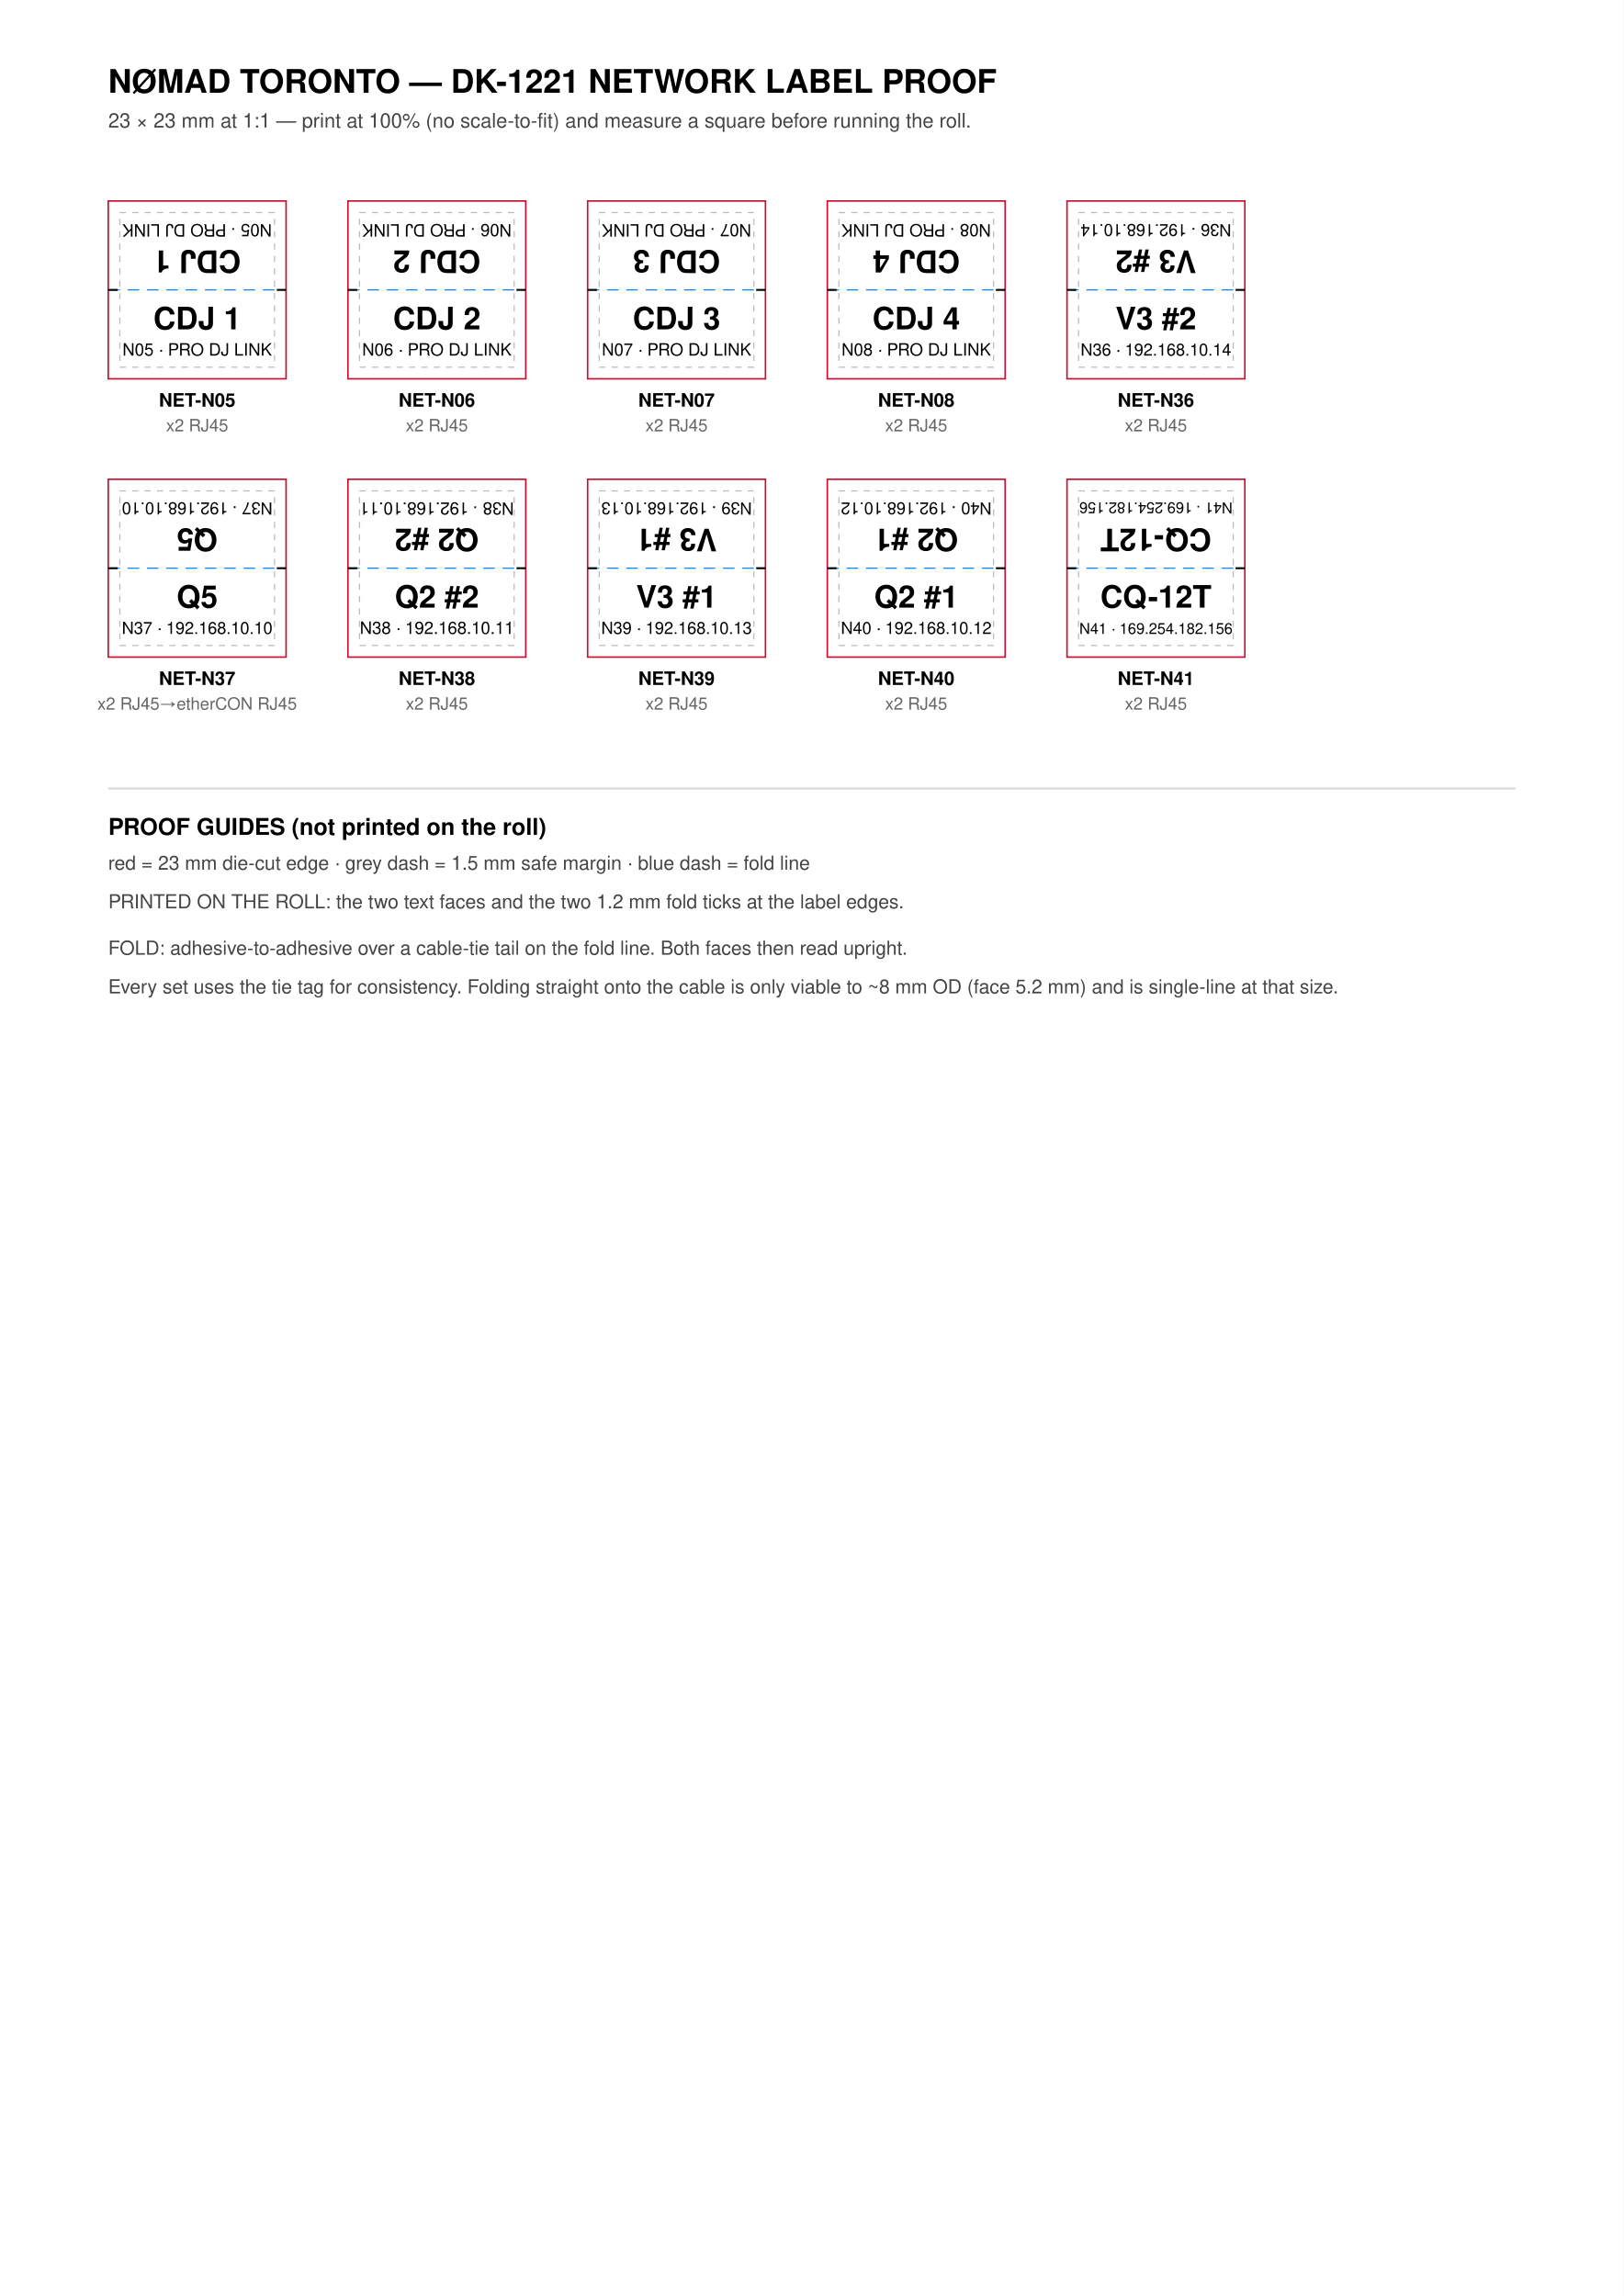
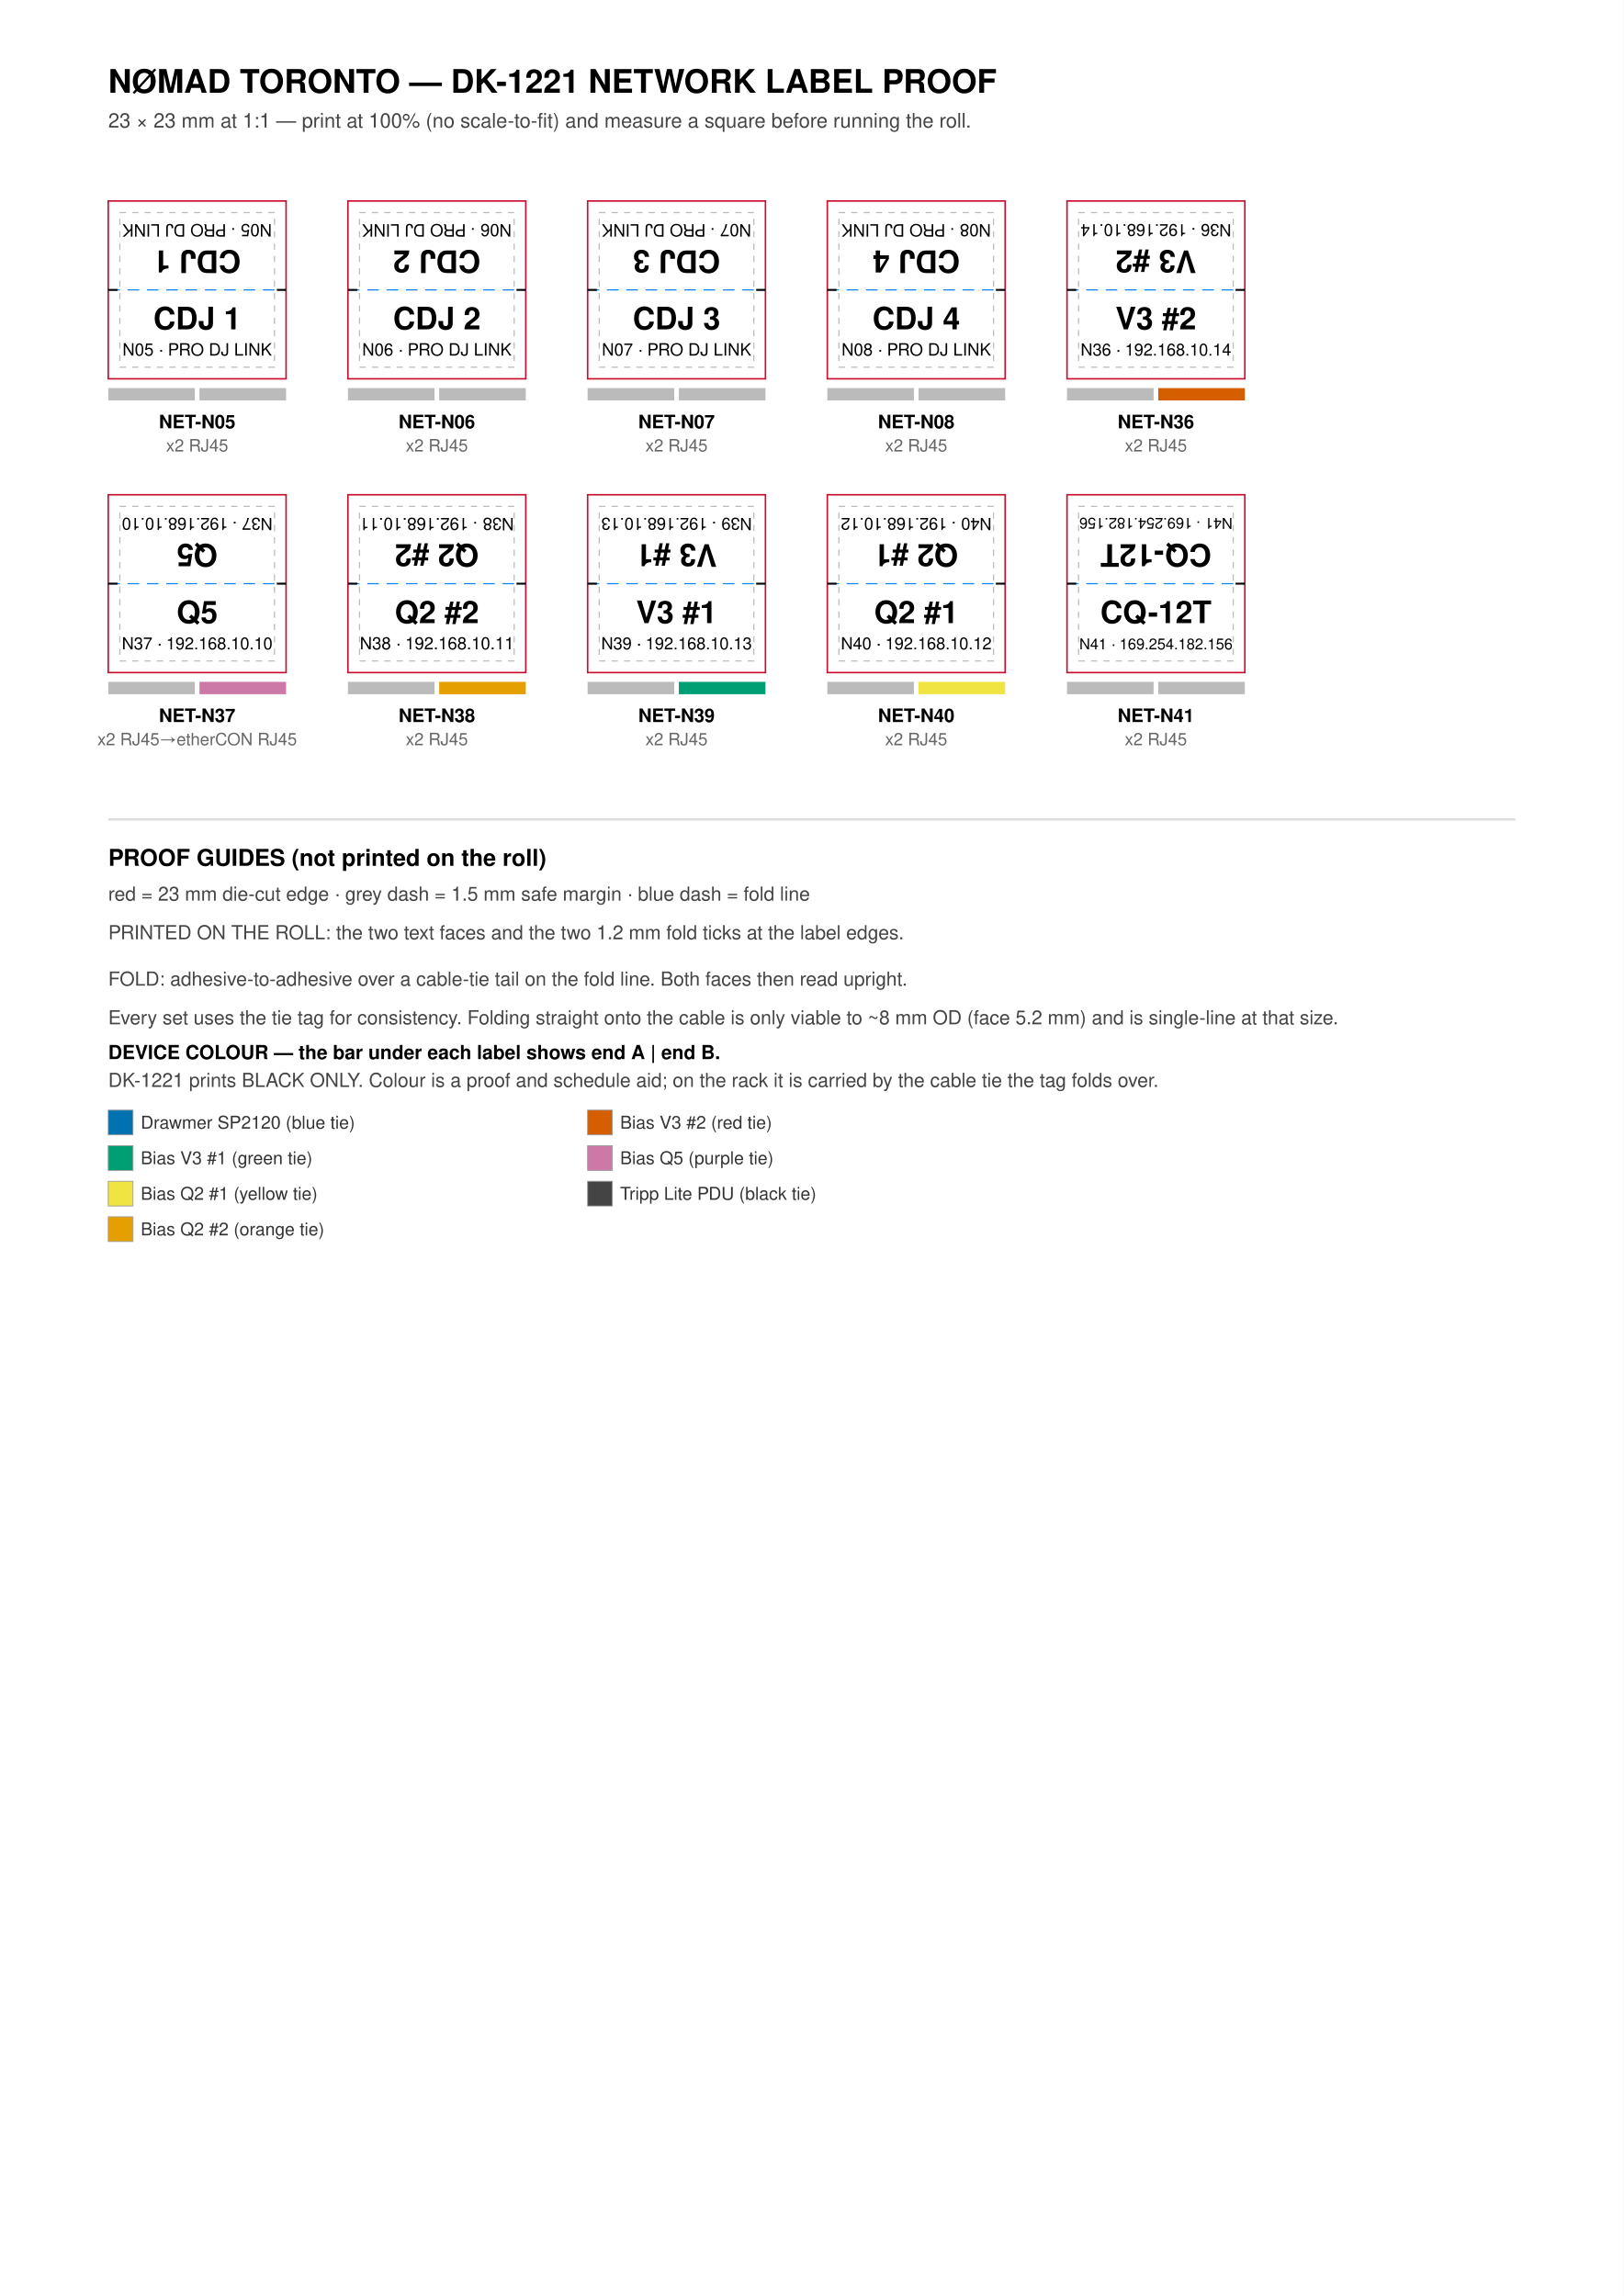
<svg xmlns="http://www.w3.org/2000/svg" width="210.0mm" height="297.0mm" viewBox="0 0 210.0 297.0">
  <rect width="210.0" height="297.0" fill="#fff" />
  <text x="14.00" y="12.00" font-family="Arial Narrow, Liberation Sans Narrow, Helvetica Neue, Helvetica, sans-serif" font-size="4.20" font-weight="bold" fill="#000" text-anchor="start">NØMAD TORONTO — DK-1221 NETWORK LABEL PROOF</text>
  <text x="14.00" y="16.50" font-family="Arial Narrow, Liberation Sans Narrow, Helvetica Neue, Helvetica, sans-serif" font-size="2.60" font-weight="normal" fill="#444" text-anchor="start">23 × 23 mm at 1:1 — print at 100% (no scale-to-fit) and measure a square before running the roll.</text>
  <g transform="translate(14.00 26.00)">
    <rect width="23.0" height="23.0" fill="none" stroke="#c8102e" stroke-width="0.2" />
    <rect x="1.5" y="1.5" width="20.0" height="20.0" fill="none" stroke="#bbb" stroke-width="0.15" stroke-dasharray="0.8 0.8" />
    <line x1="0" y1="11.5" x2="23.0" y2="11.5" stroke="#0a84ff" stroke-width="0.15" stroke-dasharray="1.5 1" />
    <g>
      <text x="11.50" y="16.60" font-family="Arial Narrow, Liberation Sans Narrow, Helvetica Neue, Helvetica, sans-serif" font-size="4.00" font-weight="bold" fill="#000" text-anchor="middle" textLength="11.34" lengthAdjust="spacingAndGlyphs">CDJ 1</text>
      <text x="11.50" y="20.00" font-family="Arial Narrow, Liberation Sans Narrow, Helvetica Neue, Helvetica, sans-serif" font-size="2.20" font-weight="normal" fill="#000" text-anchor="middle" textLength="19.56" lengthAdjust="spacingAndGlyphs">N05 · PRO DJ LINK</text>
    </g>
    <g transform="rotate(180 11.50 11.50)">
      <text x="11.50" y="16.60" font-family="Arial Narrow, Liberation Sans Narrow, Helvetica Neue, Helvetica, sans-serif" font-size="4.00" font-weight="bold" fill="#000" text-anchor="middle" textLength="11.34" lengthAdjust="spacingAndGlyphs">CDJ 1</text>
      <text x="11.50" y="20.00" font-family="Arial Narrow, Liberation Sans Narrow, Helvetica Neue, Helvetica, sans-serif" font-size="2.20" font-weight="normal" fill="#000" text-anchor="middle" textLength="19.56" lengthAdjust="spacingAndGlyphs">N05 · PRO DJ LINK</text>
    </g>
    <line x1="0" y1="11.50" x2="1.20" y2="11.50" stroke="#000" stroke-width="0.25" />
    <line x1="21.80" y1="11.50" x2="23.00" y2="11.50" stroke="#000" stroke-width="0.25" />
  </g>
-   <text x="25.50" y="52.60" font-family="Arial Narrow, Liberation Sans Narrow, Helvetica Neue, Helvetica, sans-serif" font-size="2.40" font-weight="bold" fill="#000" text-anchor="middle">NET-N05</text>
-   <text x="25.50" y="55.80" font-family="Arial Narrow, Liberation Sans Narrow, Helvetica Neue, Helvetica, sans-serif" font-size="2.20" font-weight="normal" fill="#666" text-anchor="middle">x2  RJ45</text>
+   <rect x="14.00" y="50.20" width="11.20" height="1.6" fill="#BBBBBB" />
+   <rect x="25.80" y="50.20" width="11.20" height="1.6" fill="#BBBBBB" />
+   <text x="25.50" y="55.40" font-family="Arial Narrow, Liberation Sans Narrow, Helvetica Neue, Helvetica, sans-serif" font-size="2.40" font-weight="bold" fill="#000" text-anchor="middle">NET-N05</text>
+   <text x="25.50" y="58.40" font-family="Arial Narrow, Liberation Sans Narrow, Helvetica Neue, Helvetica, sans-serif" font-size="2.20" font-weight="normal" fill="#666" text-anchor="middle">x2  RJ45</text>
  <g transform="translate(45.00 26.00)">
    <rect width="23.0" height="23.0" fill="none" stroke="#c8102e" stroke-width="0.2" />
    <rect x="1.5" y="1.5" width="20.0" height="20.0" fill="none" stroke="#bbb" stroke-width="0.15" stroke-dasharray="0.8 0.8" />
    <line x1="0" y1="11.5" x2="23.0" y2="11.5" stroke="#0a84ff" stroke-width="0.15" stroke-dasharray="1.5 1" />
    <g>
      <text x="11.50" y="16.60" font-family="Arial Narrow, Liberation Sans Narrow, Helvetica Neue, Helvetica, sans-serif" font-size="4.00" font-weight="bold" fill="#000" text-anchor="middle" textLength="11.34" lengthAdjust="spacingAndGlyphs">CDJ 2</text>
      <text x="11.50" y="20.00" font-family="Arial Narrow, Liberation Sans Narrow, Helvetica Neue, Helvetica, sans-serif" font-size="2.20" font-weight="normal" fill="#000" text-anchor="middle" textLength="19.56" lengthAdjust="spacingAndGlyphs">N06 · PRO DJ LINK</text>
    </g>
    <g transform="rotate(180 11.50 11.50)">
      <text x="11.50" y="16.60" font-family="Arial Narrow, Liberation Sans Narrow, Helvetica Neue, Helvetica, sans-serif" font-size="4.00" font-weight="bold" fill="#000" text-anchor="middle" textLength="11.34" lengthAdjust="spacingAndGlyphs">CDJ 2</text>
      <text x="11.50" y="20.00" font-family="Arial Narrow, Liberation Sans Narrow, Helvetica Neue, Helvetica, sans-serif" font-size="2.20" font-weight="normal" fill="#000" text-anchor="middle" textLength="19.56" lengthAdjust="spacingAndGlyphs">N06 · PRO DJ LINK</text>
    </g>
    <line x1="0" y1="11.50" x2="1.20" y2="11.50" stroke="#000" stroke-width="0.25" />
    <line x1="21.80" y1="11.50" x2="23.00" y2="11.50" stroke="#000" stroke-width="0.25" />
  </g>
-   <text x="56.50" y="52.60" font-family="Arial Narrow, Liberation Sans Narrow, Helvetica Neue, Helvetica, sans-serif" font-size="2.40" font-weight="bold" fill="#000" text-anchor="middle">NET-N06</text>
-   <text x="56.50" y="55.80" font-family="Arial Narrow, Liberation Sans Narrow, Helvetica Neue, Helvetica, sans-serif" font-size="2.20" font-weight="normal" fill="#666" text-anchor="middle">x2  RJ45</text>
+   <rect x="45.00" y="50.20" width="11.20" height="1.6" fill="#BBBBBB" />
+   <rect x="56.80" y="50.20" width="11.20" height="1.6" fill="#BBBBBB" />
+   <text x="56.50" y="55.40" font-family="Arial Narrow, Liberation Sans Narrow, Helvetica Neue, Helvetica, sans-serif" font-size="2.40" font-weight="bold" fill="#000" text-anchor="middle">NET-N06</text>
+   <text x="56.50" y="58.40" font-family="Arial Narrow, Liberation Sans Narrow, Helvetica Neue, Helvetica, sans-serif" font-size="2.20" font-weight="normal" fill="#666" text-anchor="middle">x2  RJ45</text>
  <g transform="translate(76.00 26.00)">
    <rect width="23.0" height="23.0" fill="none" stroke="#c8102e" stroke-width="0.2" />
    <rect x="1.5" y="1.5" width="20.0" height="20.0" fill="none" stroke="#bbb" stroke-width="0.15" stroke-dasharray="0.8 0.8" />
    <line x1="0" y1="11.5" x2="23.0" y2="11.5" stroke="#0a84ff" stroke-width="0.15" stroke-dasharray="1.5 1" />
    <g>
      <text x="11.50" y="16.60" font-family="Arial Narrow, Liberation Sans Narrow, Helvetica Neue, Helvetica, sans-serif" font-size="4.00" font-weight="bold" fill="#000" text-anchor="middle" textLength="11.34" lengthAdjust="spacingAndGlyphs">CDJ 3</text>
      <text x="11.50" y="20.00" font-family="Arial Narrow, Liberation Sans Narrow, Helvetica Neue, Helvetica, sans-serif" font-size="2.20" font-weight="normal" fill="#000" text-anchor="middle" textLength="19.56" lengthAdjust="spacingAndGlyphs">N07 · PRO DJ LINK</text>
    </g>
    <g transform="rotate(180 11.50 11.50)">
      <text x="11.50" y="16.60" font-family="Arial Narrow, Liberation Sans Narrow, Helvetica Neue, Helvetica, sans-serif" font-size="4.00" font-weight="bold" fill="#000" text-anchor="middle" textLength="11.34" lengthAdjust="spacingAndGlyphs">CDJ 3</text>
      <text x="11.50" y="20.00" font-family="Arial Narrow, Liberation Sans Narrow, Helvetica Neue, Helvetica, sans-serif" font-size="2.20" font-weight="normal" fill="#000" text-anchor="middle" textLength="19.56" lengthAdjust="spacingAndGlyphs">N07 · PRO DJ LINK</text>
    </g>
    <line x1="0" y1="11.50" x2="1.20" y2="11.50" stroke="#000" stroke-width="0.25" />
    <line x1="21.80" y1="11.50" x2="23.00" y2="11.50" stroke="#000" stroke-width="0.25" />
  </g>
-   <text x="87.50" y="52.60" font-family="Arial Narrow, Liberation Sans Narrow, Helvetica Neue, Helvetica, sans-serif" font-size="2.40" font-weight="bold" fill="#000" text-anchor="middle">NET-N07</text>
-   <text x="87.50" y="55.80" font-family="Arial Narrow, Liberation Sans Narrow, Helvetica Neue, Helvetica, sans-serif" font-size="2.20" font-weight="normal" fill="#666" text-anchor="middle">x2  RJ45</text>
+   <rect x="76.00" y="50.20" width="11.20" height="1.6" fill="#BBBBBB" />
+   <rect x="87.80" y="50.20" width="11.20" height="1.6" fill="#BBBBBB" />
+   <text x="87.50" y="55.40" font-family="Arial Narrow, Liberation Sans Narrow, Helvetica Neue, Helvetica, sans-serif" font-size="2.40" font-weight="bold" fill="#000" text-anchor="middle">NET-N07</text>
+   <text x="87.50" y="58.40" font-family="Arial Narrow, Liberation Sans Narrow, Helvetica Neue, Helvetica, sans-serif" font-size="2.20" font-weight="normal" fill="#666" text-anchor="middle">x2  RJ45</text>
  <g transform="translate(107.00 26.00)">
    <rect width="23.0" height="23.0" fill="none" stroke="#c8102e" stroke-width="0.2" />
    <rect x="1.5" y="1.5" width="20.0" height="20.0" fill="none" stroke="#bbb" stroke-width="0.15" stroke-dasharray="0.8 0.8" />
    <line x1="0" y1="11.5" x2="23.0" y2="11.5" stroke="#0a84ff" stroke-width="0.15" stroke-dasharray="1.5 1" />
    <g>
      <text x="11.50" y="16.60" font-family="Arial Narrow, Liberation Sans Narrow, Helvetica Neue, Helvetica, sans-serif" font-size="4.00" font-weight="bold" fill="#000" text-anchor="middle" textLength="11.34" lengthAdjust="spacingAndGlyphs">CDJ 4</text>
      <text x="11.50" y="20.00" font-family="Arial Narrow, Liberation Sans Narrow, Helvetica Neue, Helvetica, sans-serif" font-size="2.20" font-weight="normal" fill="#000" text-anchor="middle" textLength="19.56" lengthAdjust="spacingAndGlyphs">N08 · PRO DJ LINK</text>
    </g>
    <g transform="rotate(180 11.50 11.50)">
      <text x="11.50" y="16.60" font-family="Arial Narrow, Liberation Sans Narrow, Helvetica Neue, Helvetica, sans-serif" font-size="4.00" font-weight="bold" fill="#000" text-anchor="middle" textLength="11.34" lengthAdjust="spacingAndGlyphs">CDJ 4</text>
      <text x="11.50" y="20.00" font-family="Arial Narrow, Liberation Sans Narrow, Helvetica Neue, Helvetica, sans-serif" font-size="2.20" font-weight="normal" fill="#000" text-anchor="middle" textLength="19.56" lengthAdjust="spacingAndGlyphs">N08 · PRO DJ LINK</text>
    </g>
    <line x1="0" y1="11.50" x2="1.20" y2="11.50" stroke="#000" stroke-width="0.25" />
    <line x1="21.80" y1="11.50" x2="23.00" y2="11.50" stroke="#000" stroke-width="0.25" />
  </g>
-   <text x="118.50" y="52.60" font-family="Arial Narrow, Liberation Sans Narrow, Helvetica Neue, Helvetica, sans-serif" font-size="2.40" font-weight="bold" fill="#000" text-anchor="middle">NET-N08</text>
-   <text x="118.50" y="55.80" font-family="Arial Narrow, Liberation Sans Narrow, Helvetica Neue, Helvetica, sans-serif" font-size="2.20" font-weight="normal" fill="#666" text-anchor="middle">x2  RJ45</text>
+   <rect x="107.00" y="50.20" width="11.20" height="1.6" fill="#BBBBBB" />
+   <rect x="118.80" y="50.20" width="11.20" height="1.6" fill="#BBBBBB" />
+   <text x="118.50" y="55.40" font-family="Arial Narrow, Liberation Sans Narrow, Helvetica Neue, Helvetica, sans-serif" font-size="2.40" font-weight="bold" fill="#000" text-anchor="middle">NET-N08</text>
+   <text x="118.50" y="58.40" font-family="Arial Narrow, Liberation Sans Narrow, Helvetica Neue, Helvetica, sans-serif" font-size="2.20" font-weight="normal" fill="#666" text-anchor="middle">x2  RJ45</text>
  <g transform="translate(138.00 26.00)">
    <rect width="23.0" height="23.0" fill="none" stroke="#c8102e" stroke-width="0.2" />
    <rect x="1.5" y="1.5" width="20.0" height="20.0" fill="none" stroke="#bbb" stroke-width="0.15" stroke-dasharray="0.8 0.8" />
    <line x1="0" y1="11.5" x2="23.0" y2="11.5" stroke="#0a84ff" stroke-width="0.15" stroke-dasharray="1.5 1" />
    <g>
      <text x="11.50" y="16.60" font-family="Arial Narrow, Liberation Sans Narrow, Helvetica Neue, Helvetica, sans-serif" font-size="4.00" font-weight="bold" fill="#000" text-anchor="middle" textLength="10.45" lengthAdjust="spacingAndGlyphs">V3 #2</text>
      <text x="11.50" y="20.00" font-family="Arial Narrow, Liberation Sans Narrow, Helvetica Neue, Helvetica, sans-serif" font-size="2.15" font-weight="normal" fill="#000" text-anchor="middle" textLength="19.60" lengthAdjust="spacingAndGlyphs">N36 · 192.168.10.14</text>
    </g>
    <g transform="rotate(180 11.50 11.50)">
      <text x="11.50" y="16.60" font-family="Arial Narrow, Liberation Sans Narrow, Helvetica Neue, Helvetica, sans-serif" font-size="4.00" font-weight="bold" fill="#000" text-anchor="middle" textLength="10.45" lengthAdjust="spacingAndGlyphs">V3 #2</text>
      <text x="11.50" y="20.00" font-family="Arial Narrow, Liberation Sans Narrow, Helvetica Neue, Helvetica, sans-serif" font-size="2.15" font-weight="normal" fill="#000" text-anchor="middle" textLength="19.60" lengthAdjust="spacingAndGlyphs">N36 · 192.168.10.14</text>
    </g>
    <line x1="0" y1="11.50" x2="1.20" y2="11.50" stroke="#000" stroke-width="0.25" />
    <line x1="21.80" y1="11.50" x2="23.00" y2="11.50" stroke="#000" stroke-width="0.25" />
  </g>
-   <text x="149.50" y="52.60" font-family="Arial Narrow, Liberation Sans Narrow, Helvetica Neue, Helvetica, sans-serif" font-size="2.40" font-weight="bold" fill="#000" text-anchor="middle">NET-N36</text>
-   <text x="149.50" y="55.80" font-family="Arial Narrow, Liberation Sans Narrow, Helvetica Neue, Helvetica, sans-serif" font-size="2.20" font-weight="normal" fill="#666" text-anchor="middle">x2  RJ45</text>
-   <g transform="translate(14.00 62.00)">
+   <rect x="138.00" y="50.20" width="11.20" height="1.6" fill="#BBBBBB" />
+   <rect x="149.80" y="50.20" width="11.20" height="1.6" fill="#D55E00" />
+   <text x="149.50" y="55.40" font-family="Arial Narrow, Liberation Sans Narrow, Helvetica Neue, Helvetica, sans-serif" font-size="2.40" font-weight="bold" fill="#000" text-anchor="middle">NET-N36</text>
+   <text x="149.50" y="58.40" font-family="Arial Narrow, Liberation Sans Narrow, Helvetica Neue, Helvetica, sans-serif" font-size="2.20" font-weight="normal" fill="#666" text-anchor="middle">x2  RJ45</text>
+   <g transform="translate(14.00 64.00)">
    <rect width="23.0" height="23.0" fill="none" stroke="#c8102e" stroke-width="0.2" />
    <rect x="1.5" y="1.5" width="20.0" height="20.0" fill="none" stroke="#bbb" stroke-width="0.15" stroke-dasharray="0.8 0.8" />
    <line x1="0" y1="11.5" x2="23.0" y2="11.5" stroke="#0a84ff" stroke-width="0.15" stroke-dasharray="1.5 1" />
    <g>
      <text x="11.50" y="16.60" font-family="Arial Narrow, Liberation Sans Narrow, Helvetica Neue, Helvetica, sans-serif" font-size="4.00" font-weight="bold" fill="#000" text-anchor="middle" textLength="5.34" lengthAdjust="spacingAndGlyphs">Q5</text>
      <text x="11.50" y="20.00" font-family="Arial Narrow, Liberation Sans Narrow, Helvetica Neue, Helvetica, sans-serif" font-size="2.15" font-weight="normal" fill="#000" text-anchor="middle" textLength="19.60" lengthAdjust="spacingAndGlyphs">N37 · 192.168.10.10</text>
    </g>
    <g transform="rotate(180 11.50 11.50)">
      <text x="11.50" y="16.60" font-family="Arial Narrow, Liberation Sans Narrow, Helvetica Neue, Helvetica, sans-serif" font-size="4.00" font-weight="bold" fill="#000" text-anchor="middle" textLength="5.34" lengthAdjust="spacingAndGlyphs">Q5</text>
      <text x="11.50" y="20.00" font-family="Arial Narrow, Liberation Sans Narrow, Helvetica Neue, Helvetica, sans-serif" font-size="2.15" font-weight="normal" fill="#000" text-anchor="middle" textLength="19.60" lengthAdjust="spacingAndGlyphs">N37 · 192.168.10.10</text>
    </g>
    <line x1="0" y1="11.50" x2="1.20" y2="11.50" stroke="#000" stroke-width="0.25" />
    <line x1="21.80" y1="11.50" x2="23.00" y2="11.50" stroke="#000" stroke-width="0.25" />
  </g>
-   <text x="25.50" y="88.60" font-family="Arial Narrow, Liberation Sans Narrow, Helvetica Neue, Helvetica, sans-serif" font-size="2.40" font-weight="bold" fill="#000" text-anchor="middle">NET-N37</text>
-   <text x="25.50" y="91.80" font-family="Arial Narrow, Liberation Sans Narrow, Helvetica Neue, Helvetica, sans-serif" font-size="2.20" font-weight="normal" fill="#666" text-anchor="middle">x2  RJ45→etherCON RJ45</text>
-   <g transform="translate(45.00 62.00)">
+   <rect x="14.00" y="88.20" width="11.20" height="1.6" fill="#BBBBBB" />
+   <rect x="25.80" y="88.20" width="11.20" height="1.6" fill="#CC79A7" />
+   <text x="25.50" y="93.40" font-family="Arial Narrow, Liberation Sans Narrow, Helvetica Neue, Helvetica, sans-serif" font-size="2.40" font-weight="bold" fill="#000" text-anchor="middle">NET-N37</text>
+   <text x="25.50" y="96.40" font-family="Arial Narrow, Liberation Sans Narrow, Helvetica Neue, Helvetica, sans-serif" font-size="2.20" font-weight="normal" fill="#666" text-anchor="middle">x2  RJ45→etherCON RJ45</text>
+   <g transform="translate(45.00 64.00)">
    <rect width="23.0" height="23.0" fill="none" stroke="#c8102e" stroke-width="0.2" />
    <rect x="1.5" y="1.5" width="20.0" height="20.0" fill="none" stroke="#bbb" stroke-width="0.15" stroke-dasharray="0.8 0.8" />
    <line x1="0" y1="11.5" x2="23.0" y2="11.5" stroke="#0a84ff" stroke-width="0.15" stroke-dasharray="1.5 1" />
    <g>
      <text x="11.50" y="16.60" font-family="Arial Narrow, Liberation Sans Narrow, Helvetica Neue, Helvetica, sans-serif" font-size="4.00" font-weight="bold" fill="#000" text-anchor="middle" textLength="10.90" lengthAdjust="spacingAndGlyphs">Q2 #2</text>
      <text x="11.50" y="20.00" font-family="Arial Narrow, Liberation Sans Narrow, Helvetica Neue, Helvetica, sans-serif" font-size="2.20" font-weight="normal" fill="#000" text-anchor="middle" textLength="19.90" lengthAdjust="spacingAndGlyphs">N38 · 192.168.10.11</text>
    </g>
    <g transform="rotate(180 11.50 11.50)">
      <text x="11.50" y="16.60" font-family="Arial Narrow, Liberation Sans Narrow, Helvetica Neue, Helvetica, sans-serif" font-size="4.00" font-weight="bold" fill="#000" text-anchor="middle" textLength="10.90" lengthAdjust="spacingAndGlyphs">Q2 #2</text>
      <text x="11.50" y="20.00" font-family="Arial Narrow, Liberation Sans Narrow, Helvetica Neue, Helvetica, sans-serif" font-size="2.20" font-weight="normal" fill="#000" text-anchor="middle" textLength="19.90" lengthAdjust="spacingAndGlyphs">N38 · 192.168.10.11</text>
    </g>
    <line x1="0" y1="11.50" x2="1.20" y2="11.50" stroke="#000" stroke-width="0.25" />
    <line x1="21.80" y1="11.50" x2="23.00" y2="11.50" stroke="#000" stroke-width="0.25" />
  </g>
-   <text x="56.50" y="88.60" font-family="Arial Narrow, Liberation Sans Narrow, Helvetica Neue, Helvetica, sans-serif" font-size="2.40" font-weight="bold" fill="#000" text-anchor="middle">NET-N38</text>
-   <text x="56.50" y="91.80" font-family="Arial Narrow, Liberation Sans Narrow, Helvetica Neue, Helvetica, sans-serif" font-size="2.20" font-weight="normal" fill="#666" text-anchor="middle">x2  RJ45</text>
-   <g transform="translate(76.00 62.00)">
+   <rect x="45.00" y="88.20" width="11.20" height="1.6" fill="#BBBBBB" />
+   <rect x="56.80" y="88.20" width="11.20" height="1.6" fill="#E69F00" />
+   <text x="56.50" y="93.40" font-family="Arial Narrow, Liberation Sans Narrow, Helvetica Neue, Helvetica, sans-serif" font-size="2.40" font-weight="bold" fill="#000" text-anchor="middle">NET-N38</text>
+   <text x="56.50" y="96.40" font-family="Arial Narrow, Liberation Sans Narrow, Helvetica Neue, Helvetica, sans-serif" font-size="2.20" font-weight="normal" fill="#666" text-anchor="middle">x2  RJ45</text>
+   <g transform="translate(76.00 64.00)">
    <rect width="23.0" height="23.0" fill="none" stroke="#c8102e" stroke-width="0.2" />
    <rect x="1.5" y="1.5" width="20.0" height="20.0" fill="none" stroke="#bbb" stroke-width="0.15" stroke-dasharray="0.8 0.8" />
    <line x1="0" y1="11.5" x2="23.0" y2="11.5" stroke="#0a84ff" stroke-width="0.15" stroke-dasharray="1.5 1" />
    <g>
      <text x="11.50" y="16.60" font-family="Arial Narrow, Liberation Sans Narrow, Helvetica Neue, Helvetica, sans-serif" font-size="4.00" font-weight="bold" fill="#000" text-anchor="middle" textLength="10.45" lengthAdjust="spacingAndGlyphs">V3 #1</text>
      <text x="11.50" y="20.00" font-family="Arial Narrow, Liberation Sans Narrow, Helvetica Neue, Helvetica, sans-serif" font-size="2.15" font-weight="normal" fill="#000" text-anchor="middle" textLength="19.60" lengthAdjust="spacingAndGlyphs">N39 · 192.168.10.13</text>
    </g>
    <g transform="rotate(180 11.50 11.50)">
      <text x="11.50" y="16.60" font-family="Arial Narrow, Liberation Sans Narrow, Helvetica Neue, Helvetica, sans-serif" font-size="4.00" font-weight="bold" fill="#000" text-anchor="middle" textLength="10.45" lengthAdjust="spacingAndGlyphs">V3 #1</text>
      <text x="11.50" y="20.00" font-family="Arial Narrow, Liberation Sans Narrow, Helvetica Neue, Helvetica, sans-serif" font-size="2.15" font-weight="normal" fill="#000" text-anchor="middle" textLength="19.60" lengthAdjust="spacingAndGlyphs">N39 · 192.168.10.13</text>
    </g>
    <line x1="0" y1="11.50" x2="1.20" y2="11.50" stroke="#000" stroke-width="0.25" />
    <line x1="21.80" y1="11.50" x2="23.00" y2="11.50" stroke="#000" stroke-width="0.25" />
  </g>
-   <text x="87.50" y="88.60" font-family="Arial Narrow, Liberation Sans Narrow, Helvetica Neue, Helvetica, sans-serif" font-size="2.40" font-weight="bold" fill="#000" text-anchor="middle">NET-N39</text>
-   <text x="87.50" y="91.80" font-family="Arial Narrow, Liberation Sans Narrow, Helvetica Neue, Helvetica, sans-serif" font-size="2.20" font-weight="normal" fill="#666" text-anchor="middle">x2  RJ45</text>
-   <g transform="translate(107.00 62.00)">
+   <rect x="76.00" y="88.20" width="11.20" height="1.6" fill="#BBBBBB" />
+   <rect x="87.80" y="88.20" width="11.20" height="1.6" fill="#009E73" />
+   <text x="87.50" y="93.40" font-family="Arial Narrow, Liberation Sans Narrow, Helvetica Neue, Helvetica, sans-serif" font-size="2.40" font-weight="bold" fill="#000" text-anchor="middle">NET-N39</text>
+   <text x="87.50" y="96.40" font-family="Arial Narrow, Liberation Sans Narrow, Helvetica Neue, Helvetica, sans-serif" font-size="2.20" font-weight="normal" fill="#666" text-anchor="middle">x2  RJ45</text>
+   <g transform="translate(107.00 64.00)">
    <rect width="23.0" height="23.0" fill="none" stroke="#c8102e" stroke-width="0.2" />
    <rect x="1.5" y="1.5" width="20.0" height="20.0" fill="none" stroke="#bbb" stroke-width="0.15" stroke-dasharray="0.8 0.8" />
    <line x1="0" y1="11.5" x2="23.0" y2="11.5" stroke="#0a84ff" stroke-width="0.15" stroke-dasharray="1.5 1" />
    <g>
      <text x="11.50" y="16.60" font-family="Arial Narrow, Liberation Sans Narrow, Helvetica Neue, Helvetica, sans-serif" font-size="4.00" font-weight="bold" fill="#000" text-anchor="middle" textLength="10.90" lengthAdjust="spacingAndGlyphs">Q2 #1</text>
      <text x="11.50" y="20.00" font-family="Arial Narrow, Liberation Sans Narrow, Helvetica Neue, Helvetica, sans-serif" font-size="2.15" font-weight="normal" fill="#000" text-anchor="middle" textLength="19.60" lengthAdjust="spacingAndGlyphs">N40 · 192.168.10.12</text>
    </g>
    <g transform="rotate(180 11.50 11.50)">
      <text x="11.50" y="16.60" font-family="Arial Narrow, Liberation Sans Narrow, Helvetica Neue, Helvetica, sans-serif" font-size="4.00" font-weight="bold" fill="#000" text-anchor="middle" textLength="10.90" lengthAdjust="spacingAndGlyphs">Q2 #1</text>
      <text x="11.50" y="20.00" font-family="Arial Narrow, Liberation Sans Narrow, Helvetica Neue, Helvetica, sans-serif" font-size="2.15" font-weight="normal" fill="#000" text-anchor="middle" textLength="19.60" lengthAdjust="spacingAndGlyphs">N40 · 192.168.10.12</text>
    </g>
    <line x1="0" y1="11.50" x2="1.20" y2="11.50" stroke="#000" stroke-width="0.25" />
    <line x1="21.80" y1="11.50" x2="23.00" y2="11.50" stroke="#000" stroke-width="0.25" />
  </g>
-   <text x="118.50" y="88.60" font-family="Arial Narrow, Liberation Sans Narrow, Helvetica Neue, Helvetica, sans-serif" font-size="2.40" font-weight="bold" fill="#000" text-anchor="middle">NET-N40</text>
-   <text x="118.50" y="91.80" font-family="Arial Narrow, Liberation Sans Narrow, Helvetica Neue, Helvetica, sans-serif" font-size="2.20" font-weight="normal" fill="#666" text-anchor="middle">x2  RJ45</text>
-   <g transform="translate(138.00 62.00)">
+   <rect x="107.00" y="88.20" width="11.20" height="1.6" fill="#BBBBBB" />
+   <rect x="118.80" y="88.20" width="11.20" height="1.6" fill="#F0E442" />
+   <text x="118.50" y="93.40" font-family="Arial Narrow, Liberation Sans Narrow, Helvetica Neue, Helvetica, sans-serif" font-size="2.40" font-weight="bold" fill="#000" text-anchor="middle">NET-N40</text>
+   <text x="118.50" y="96.40" font-family="Arial Narrow, Liberation Sans Narrow, Helvetica Neue, Helvetica, sans-serif" font-size="2.20" font-weight="normal" fill="#666" text-anchor="middle">x2  RJ45</text>
+   <g transform="translate(138.00 64.00)">
    <rect width="23.0" height="23.0" fill="none" stroke="#c8102e" stroke-width="0.2" />
    <rect x="1.5" y="1.5" width="20.0" height="20.0" fill="none" stroke="#bbb" stroke-width="0.15" stroke-dasharray="0.8 0.8" />
    <line x1="0" y1="11.5" x2="23.0" y2="11.5" stroke="#0a84ff" stroke-width="0.15" stroke-dasharray="1.5 1" />
    <g>
      <text x="11.50" y="16.60" font-family="Arial Narrow, Liberation Sans Narrow, Helvetica Neue, Helvetica, sans-serif" font-size="4.00" font-weight="bold" fill="#000" text-anchor="middle" textLength="14.22" lengthAdjust="spacingAndGlyphs">CQ-12T</text>
      <text x="11.50" y="20.00" font-family="Arial Narrow, Liberation Sans Narrow, Helvetica Neue, Helvetica, sans-serif" font-size="1.95" font-weight="normal" fill="#000" text-anchor="middle" textLength="19.95" lengthAdjust="spacingAndGlyphs">N41 · 169.254.182.156</text>
    </g>
    <g transform="rotate(180 11.50 11.50)">
      <text x="11.50" y="16.60" font-family="Arial Narrow, Liberation Sans Narrow, Helvetica Neue, Helvetica, sans-serif" font-size="4.00" font-weight="bold" fill="#000" text-anchor="middle" textLength="14.22" lengthAdjust="spacingAndGlyphs">CQ-12T</text>
      <text x="11.50" y="20.00" font-family="Arial Narrow, Liberation Sans Narrow, Helvetica Neue, Helvetica, sans-serif" font-size="1.95" font-weight="normal" fill="#000" text-anchor="middle" textLength="19.95" lengthAdjust="spacingAndGlyphs">N41 · 169.254.182.156</text>
    </g>
    <line x1="0" y1="11.50" x2="1.20" y2="11.50" stroke="#000" stroke-width="0.25" />
    <line x1="21.80" y1="11.50" x2="23.00" y2="11.50" stroke="#000" stroke-width="0.25" />
  </g>
-   <text x="149.50" y="88.60" font-family="Arial Narrow, Liberation Sans Narrow, Helvetica Neue, Helvetica, sans-serif" font-size="2.40" font-weight="bold" fill="#000" text-anchor="middle">NET-N41</text>
-   <text x="149.50" y="91.80" font-family="Arial Narrow, Liberation Sans Narrow, Helvetica Neue, Helvetica, sans-serif" font-size="2.20" font-weight="normal" fill="#666" text-anchor="middle">x2  RJ45</text>
-   <line x1="14.0" y1="102.00" x2="196.0" y2="102.00" stroke="#ddd" stroke-width="0.3" />
-   <text x="14.00" y="108.00" font-family="Arial Narrow, Liberation Sans Narrow, Helvetica Neue, Helvetica, sans-serif" font-size="3.00" font-weight="bold" fill="#000" text-anchor="start">PROOF GUIDES (not printed on the roll)</text>
-   <text x="14.00" y="112.50" font-family="Arial Narrow, Liberation Sans Narrow, Helvetica Neue, Helvetica, sans-serif" font-size="2.50" font-weight="normal" fill="#444" text-anchor="start">red = 23 mm die-cut edge   ·   grey dash = 1.5 mm safe margin   ·   blue dash = fold line</text>
-   <text x="14.00" y="117.50" font-family="Arial Narrow, Liberation Sans Narrow, Helvetica Neue, Helvetica, sans-serif" font-size="2.50" font-weight="normal" fill="#444" text-anchor="start">PRINTED ON THE ROLL: the two text faces and the two 1.2 mm fold ticks at the label edges.</text>
-   <text x="14.00" y="123.50" font-family="Arial Narrow, Liberation Sans Narrow, Helvetica Neue, Helvetica, sans-serif" font-size="2.50" font-weight="normal" fill="#444" text-anchor="start">FOLD: adhesive-to-adhesive over a cable-tie tail on the fold line. Both faces then read upright.</text>
-   <text x="14.00" y="128.50" font-family="Arial Narrow, Liberation Sans Narrow, Helvetica Neue, Helvetica, sans-serif" font-size="2.50" font-weight="normal" fill="#444" text-anchor="start">Every set uses the tie tag for consistency. Folding straight onto the cable is only viable to ~8 mm OD (face 5.2 mm) and is single-line at that size.</text>
+   <rect x="138.00" y="88.20" width="11.20" height="1.6" fill="#BBBBBB" />
+   <rect x="149.80" y="88.20" width="11.20" height="1.6" fill="#BBBBBB" />
+   <text x="149.50" y="93.40" font-family="Arial Narrow, Liberation Sans Narrow, Helvetica Neue, Helvetica, sans-serif" font-size="2.40" font-weight="bold" fill="#000" text-anchor="middle">NET-N41</text>
+   <text x="149.50" y="96.40" font-family="Arial Narrow, Liberation Sans Narrow, Helvetica Neue, Helvetica, sans-serif" font-size="2.20" font-weight="normal" fill="#666" text-anchor="middle">x2  RJ45</text>
+   <line x1="14.0" y1="106.00" x2="196.0" y2="106.00" stroke="#ddd" stroke-width="0.3" />
+   <text x="14.00" y="112.00" font-family="Arial Narrow, Liberation Sans Narrow, Helvetica Neue, Helvetica, sans-serif" font-size="3.00" font-weight="bold" fill="#000" text-anchor="start">PROOF GUIDES (not printed on the roll)</text>
+   <text x="14.00" y="116.50" font-family="Arial Narrow, Liberation Sans Narrow, Helvetica Neue, Helvetica, sans-serif" font-size="2.50" font-weight="normal" fill="#444" text-anchor="start">red = 23 mm die-cut edge   ·   grey dash = 1.5 mm safe margin   ·   blue dash = fold line</text>
+   <text x="14.00" y="137.00" font-family="Arial Narrow, Liberation Sans Narrow, Helvetica Neue, Helvetica, sans-serif" font-size="2.50" font-weight="bold" fill="#000" text-anchor="start">DEVICE COLOUR — the bar under each label shows end A | end B.</text>
+   <text x="14.00" y="140.60" font-family="Arial Narrow, Liberation Sans Narrow, Helvetica Neue, Helvetica, sans-serif" font-size="2.50" font-weight="normal" fill="#444" text-anchor="start">DK-1221 prints BLACK ONLY. Colour is a proof and schedule aid; on the rack it is carried by the cable tie the tag folds over.</text>
+   <text x="14.00" y="121.50" font-family="Arial Narrow, Liberation Sans Narrow, Helvetica Neue, Helvetica, sans-serif" font-size="2.50" font-weight="normal" fill="#444" text-anchor="start">PRINTED ON THE ROLL: the two text faces and the two 1.2 mm fold ticks at the label edges.</text>
+   <text x="14.00" y="127.50" font-family="Arial Narrow, Liberation Sans Narrow, Helvetica Neue, Helvetica, sans-serif" font-size="2.50" font-weight="normal" fill="#444" text-anchor="start">FOLD: adhesive-to-adhesive over a cable-tie tail on the fold line. Both faces then read upright.</text>
+   <text x="14.00" y="132.50" font-family="Arial Narrow, Liberation Sans Narrow, Helvetica Neue, Helvetica, sans-serif" font-size="2.50" font-weight="normal" fill="#444" text-anchor="start">Every set uses the tie tag for consistency. Folding straight onto the cable is only viable to ~8 mm OD (face 5.2 mm) and is single-line at that size.</text>
+   <rect x="14.00" y="143.60" width="3.2" height="3.2" fill="#0072B2" stroke="#999" stroke-width="0.1" />
+   <text x="18.20" y="146.00" font-family="Arial Narrow, Liberation Sans Narrow, Helvetica Neue, Helvetica, sans-serif" font-size="2.30" font-weight="normal" fill="#333" text-anchor="start">Drawmer SP2120  (blue tie)</text>
+   <rect x="14.00" y="148.20" width="3.2" height="3.2" fill="#009E73" stroke="#999" stroke-width="0.1" />
+   <text x="18.20" y="150.60" font-family="Arial Narrow, Liberation Sans Narrow, Helvetica Neue, Helvetica, sans-serif" font-size="2.30" font-weight="normal" fill="#333" text-anchor="start">Bias V3 #1  (green tie)</text>
+   <rect x="14.00" y="152.80" width="3.2" height="3.2" fill="#F0E442" stroke="#999" stroke-width="0.1" />
+   <text x="18.20" y="155.20" font-family="Arial Narrow, Liberation Sans Narrow, Helvetica Neue, Helvetica, sans-serif" font-size="2.30" font-weight="normal" fill="#333" text-anchor="start">Bias Q2 #1  (yellow tie)</text>
+   <rect x="14.00" y="157.40" width="3.2" height="3.2" fill="#E69F00" stroke="#999" stroke-width="0.1" />
+   <text x="18.20" y="159.80" font-family="Arial Narrow, Liberation Sans Narrow, Helvetica Neue, Helvetica, sans-serif" font-size="2.30" font-weight="normal" fill="#333" text-anchor="start">Bias Q2 #2  (orange tie)</text>
+   <rect x="76.00" y="143.60" width="3.2" height="3.2" fill="#D55E00" stroke="#999" stroke-width="0.1" />
+   <text x="80.20" y="146.00" font-family="Arial Narrow, Liberation Sans Narrow, Helvetica Neue, Helvetica, sans-serif" font-size="2.30" font-weight="normal" fill="#333" text-anchor="start">Bias V3 #2  (red tie)</text>
+   <rect x="76.00" y="148.20" width="3.2" height="3.2" fill="#CC79A7" stroke="#999" stroke-width="0.1" />
+   <text x="80.20" y="150.60" font-family="Arial Narrow, Liberation Sans Narrow, Helvetica Neue, Helvetica, sans-serif" font-size="2.30" font-weight="normal" fill="#333" text-anchor="start">Bias Q5  (purple tie)</text>
+   <rect x="76.00" y="152.80" width="3.2" height="3.2" fill="#444444" stroke="#999" stroke-width="0.1" />
+   <text x="80.20" y="155.20" font-family="Arial Narrow, Liberation Sans Narrow, Helvetica Neue, Helvetica, sans-serif" font-size="2.30" font-weight="normal" fill="#333" text-anchor="start">Tripp Lite PDU  (black tie)</text>
</svg>
